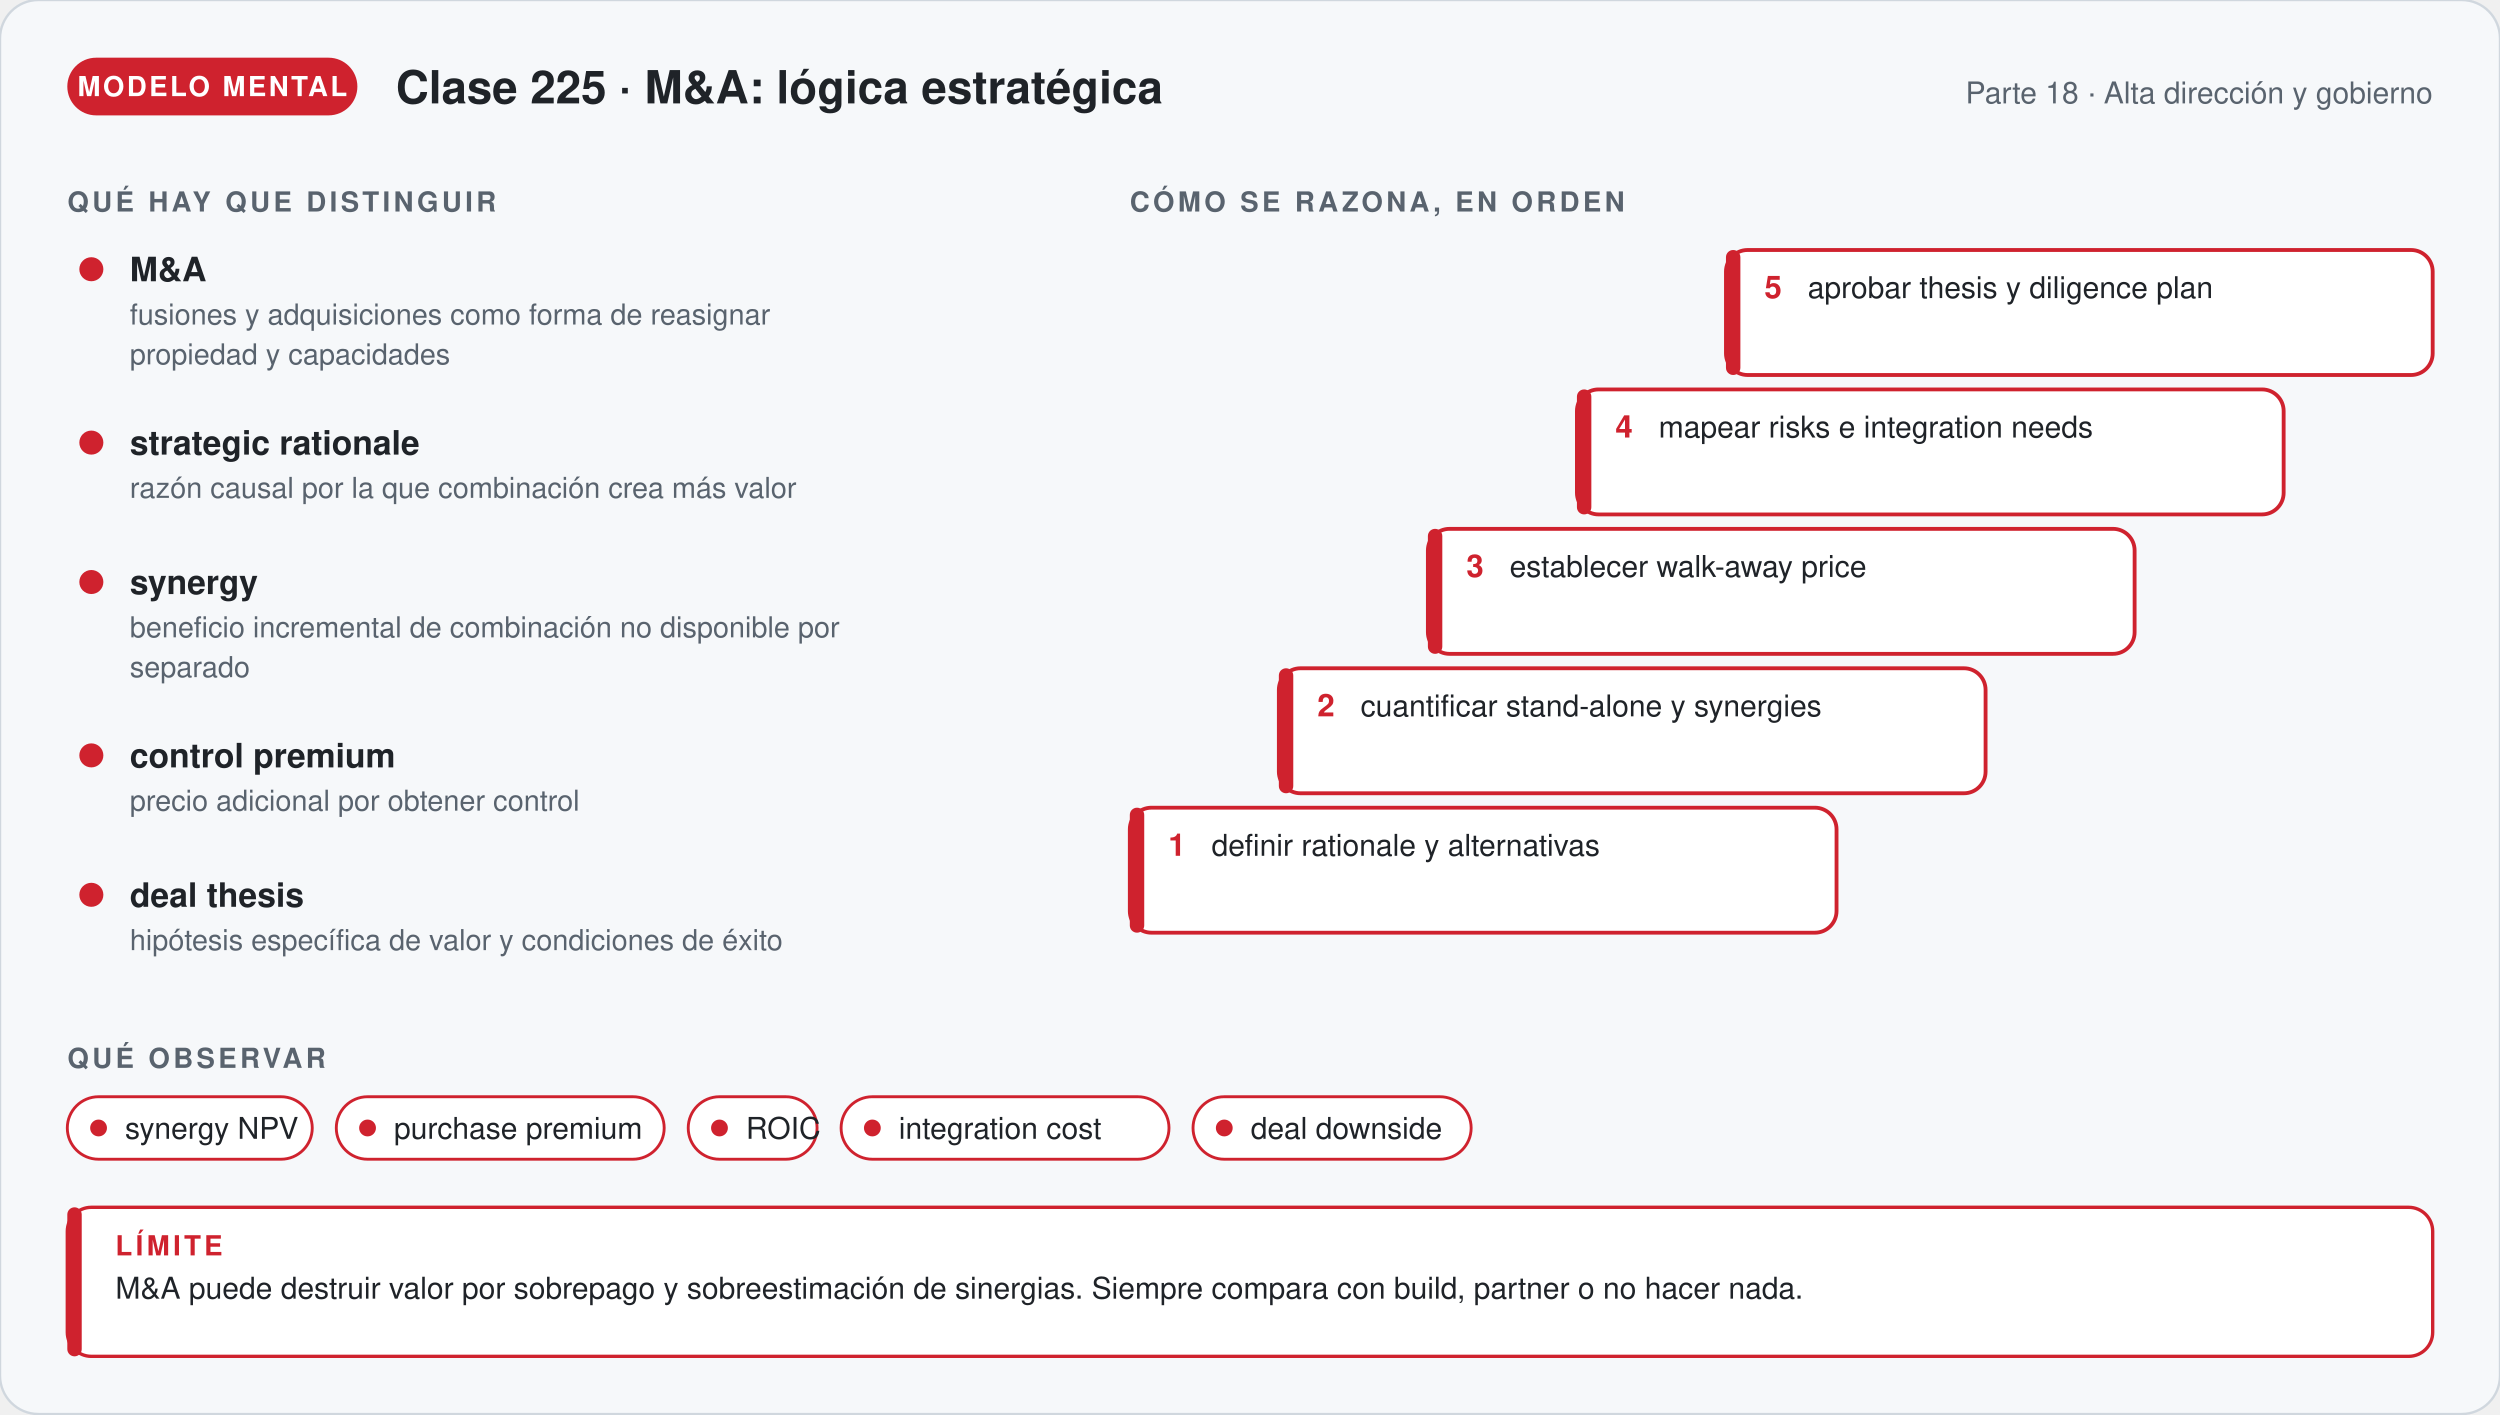
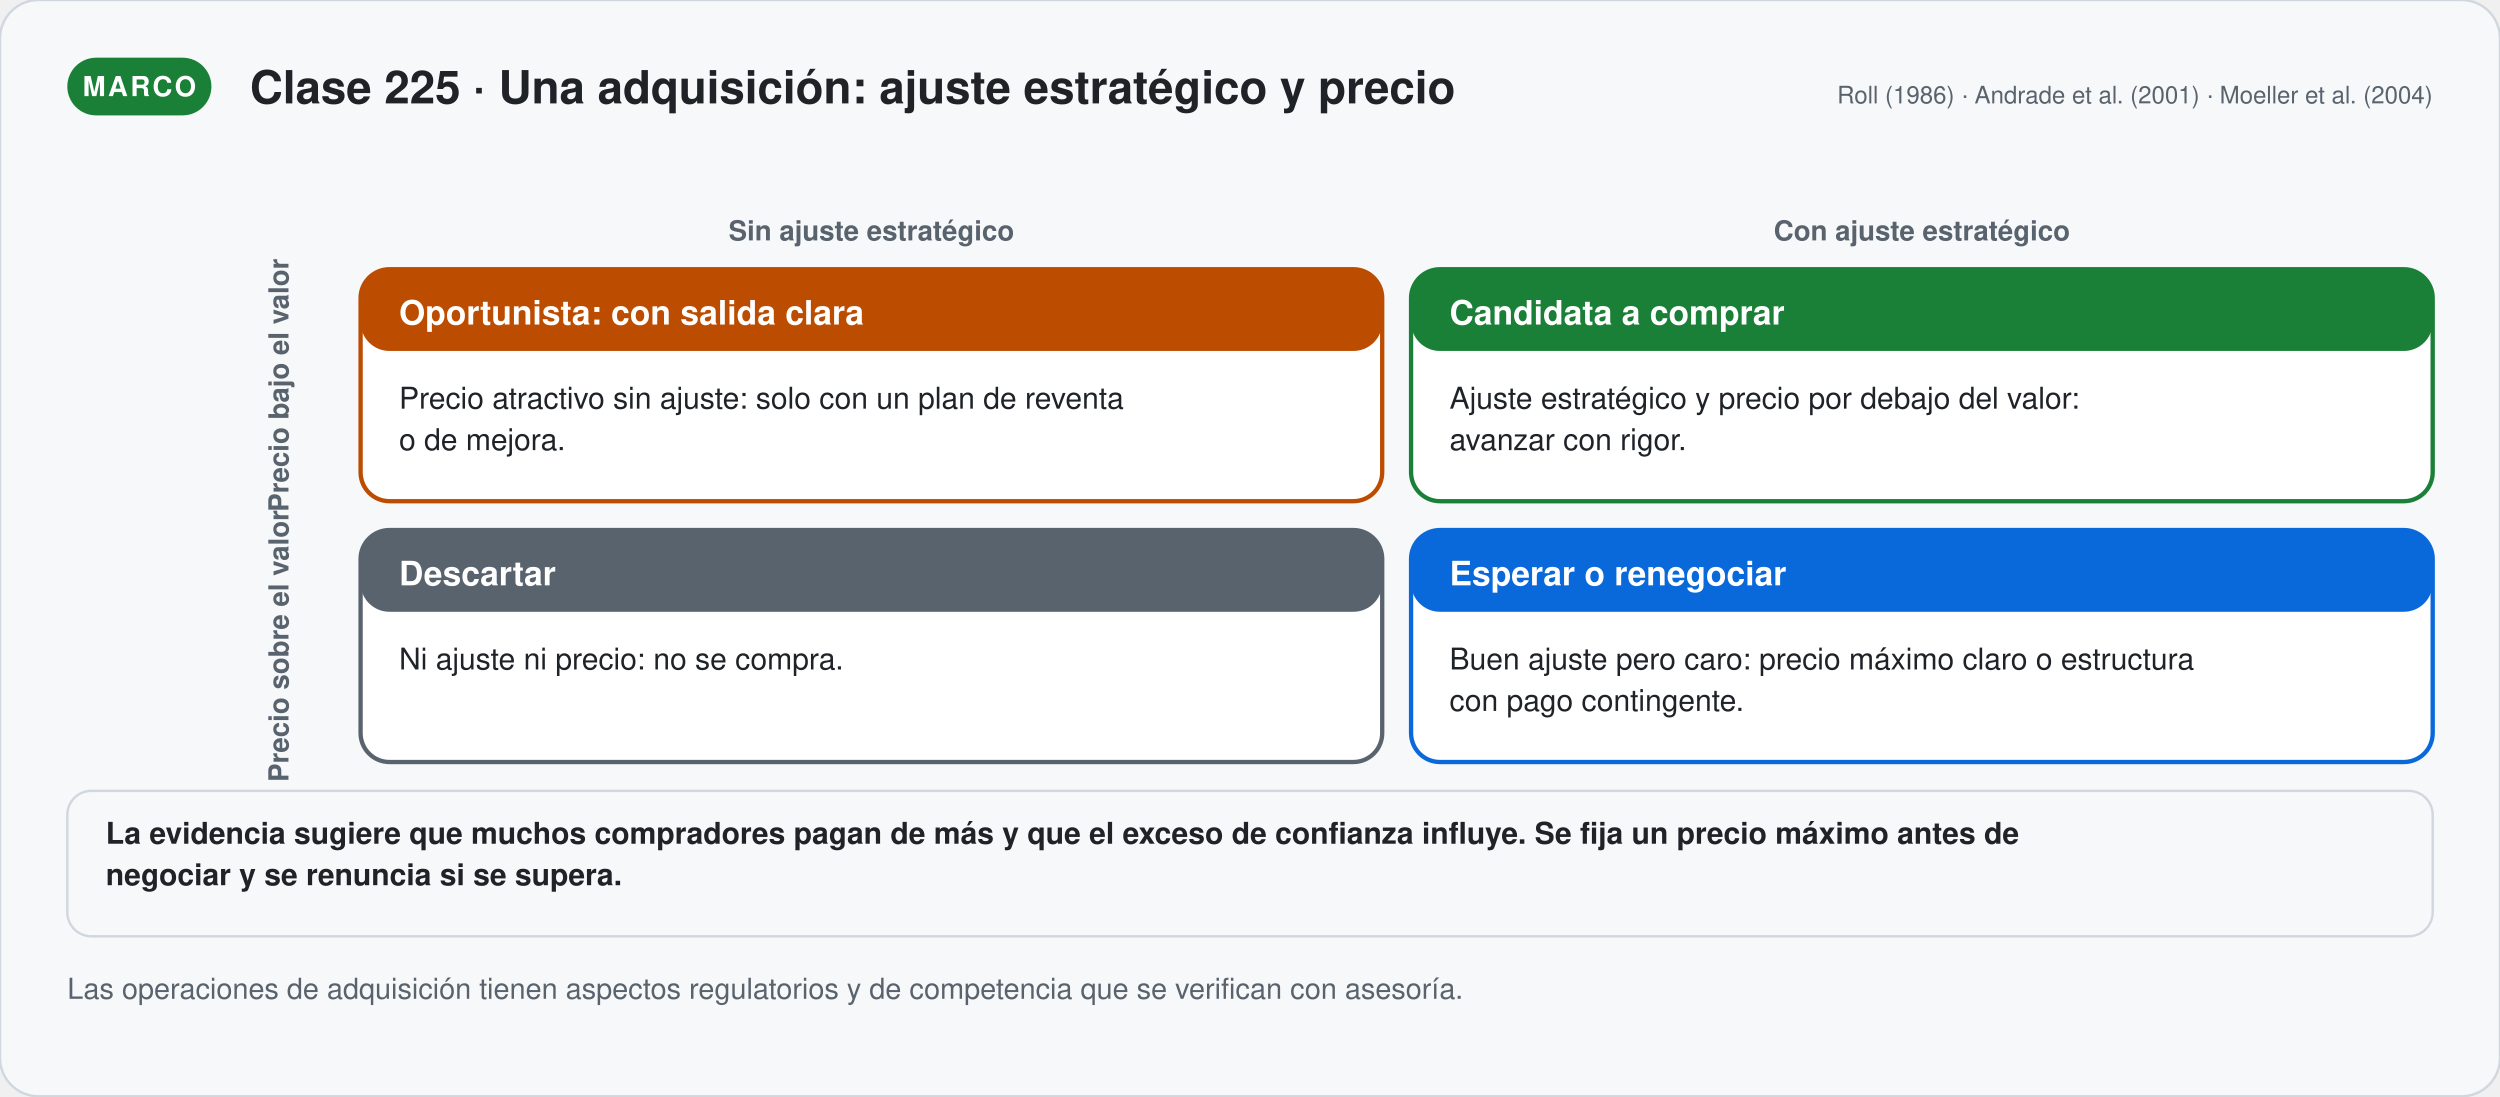
- <svg xmlns="http://www.w3.org/2000/svg" viewBox="0 0 1040 588.24" width="1040" role="img" aria-labelledby="t-g225 d-g225" font-family="'Segoe UI', 'Helvetica Neue', Helvetica, Arial, sans-serif">
+ <svg xmlns="http://www.w3.org/2000/svg" viewBox="0 0 1040 456.06" width="1040" role="img" aria-labelledby="t-s225 d-s225" font-family="'Segoe UI', 'Helvetica Neue', Helvetica, Arial, sans-serif">
  <defs>
-     <marker id="p-g225" viewBox="0 0 10 10" refX="8" refY="5" markerWidth="7" markerHeight="7" orient="auto">
+     <marker id="p-s225" viewBox="0 0 10 10" refX="8" refY="5" markerWidth="7" markerHeight="7" orient="auto">
      <path d="M1,1 L9,5 L1,9 Z" fill="#59636e" />
    </marker>
  </defs>
-   <rect width="1040" height="588.24" rx="16" fill="#f6f8fa" stroke="#d0d7de" />
-   <rect x="28" y="24" width="120.67" height="24" rx="12" fill="#cf222e" />
-   <text x="88.335" y="40" font-size="11.5" font-weight="700" fill="#ffffff" text-anchor="middle" letter-spacing="1">MODELO MENTAL</text>
-   <text x="164.67" y="43" font-size="19" font-weight="700" fill="#1f2328" text-anchor="start">Clase 225 · M&amp;A: lógica estratégica</text>
-   <text x="1012" y="43" font-size="12.5" font-weight="400" fill="#59636e" text-anchor="end">Parte 18 · Alta dirección y gobierno</text>
-   <text x="28" y="88" font-size="11.5" font-weight="700" fill="#59636e" text-anchor="start" letter-spacing="1.4">QUÉ HAY QUE DISTINGUIR</text>
-   <circle cx="38" cy="112" r="5" fill="#cf222e" />
-   <text x="54" y="117" font-size="14" font-weight="700" fill="#1f2328" text-anchor="start">M&amp;A</text>
-   <text x="54" y="135" font-size="12" font-weight="400" fill="#59636e" text-anchor="start">fusiones y adquisiciones como forma de reasignar</text>
-   <text x="54" y="151.56" font-size="12" font-weight="400" fill="#59636e" text-anchor="start">propiedad y capacidades</text>
-   <circle cx="38" cy="184.12" r="5" fill="#cf222e" />
-   <text x="54" y="189.12" font-size="14" font-weight="700" fill="#1f2328" text-anchor="start">strategic rationale</text>
-   <text x="54" y="207.12" font-size="12" font-weight="400" fill="#59636e" text-anchor="start">razón causal por la que combinación crea más valor</text>
-   <circle cx="38" cy="242.12" r="5" fill="#cf222e" />
-   <text x="54" y="247.12" font-size="14" font-weight="700" fill="#1f2328" text-anchor="start">synergy</text>
-   <text x="54" y="265.12" font-size="12" font-weight="400" fill="#59636e" text-anchor="start">beneficio incremental de combinación no disponible por</text>
-   <text x="54" y="281.68" font-size="12" font-weight="400" fill="#59636e" text-anchor="start">separado</text>
-   <circle cx="38" cy="314.24" r="5" fill="#cf222e" />
-   <text x="54" y="319.24" font-size="14" font-weight="700" fill="#1f2328" text-anchor="start">control premium</text>
-   <text x="54" y="337.24" font-size="12" font-weight="400" fill="#59636e" text-anchor="start">precio adicional por obtener control</text>
-   <circle cx="38" cy="372.24" r="5" fill="#cf222e" />
-   <text x="54" y="377.24" font-size="14" font-weight="700" fill="#1f2328" text-anchor="start">deal thesis</text>
-   <text x="54" y="395.24" font-size="12" font-weight="400" fill="#59636e" text-anchor="start">hipótesis específica de valor y condiciones de éxito</text>
-   <text x="470" y="88" font-size="11.5" font-weight="700" fill="#59636e" text-anchor="start" letter-spacing="1.4">CÓMO SE RAZONA, EN ORDEN</text>
-   <rect x="470" y="336" width="294" height="52" rx="9" fill="#ffffff" stroke="#cf222e" stroke-width="1.6" />
-   <rect x="470" y="336" width="6" height="52" rx="3" fill="#cf222e" />
-   <text x="486" y="356" font-size="13" font-weight="800" fill="#cf222e" text-anchor="start">1</text>
-   <text x="504" y="356" font-size="12.5" font-weight="400" fill="#1f2328" text-anchor="start">definir rationale y alternativas</text>
-   <rect x="532" y="278" width="294" height="52" rx="9" fill="#ffffff" stroke="#cf222e" stroke-width="1.6" />
-   <rect x="532" y="278" width="6" height="52" rx="3" fill="#cf222e" />
-   <text x="548" y="298" font-size="13" font-weight="800" fill="#cf222e" text-anchor="start">2</text>
-   <text x="566" y="298" font-size="12.5" font-weight="400" fill="#1f2328" text-anchor="start">cuantificar stand-alone y synergies</text>
-   <rect x="594" y="220" width="294" height="52" rx="9" fill="#ffffff" stroke="#cf222e" stroke-width="1.6" />
-   <rect x="594" y="220" width="6" height="52" rx="3" fill="#cf222e" />
-   <text x="610" y="240" font-size="13" font-weight="800" fill="#cf222e" text-anchor="start">3</text>
-   <text x="628" y="240" font-size="12.5" font-weight="400" fill="#1f2328" text-anchor="start">establecer walk-away price</text>
-   <rect x="656" y="162" width="294" height="52" rx="9" fill="#ffffff" stroke="#cf222e" stroke-width="1.6" />
-   <rect x="656" y="162" width="6" height="52" rx="3" fill="#cf222e" />
-   <text x="672" y="182" font-size="13" font-weight="800" fill="#cf222e" text-anchor="start">4</text>
-   <text x="690" y="182" font-size="12.5" font-weight="400" fill="#1f2328" text-anchor="start">mapear risks e integration needs</text>
-   <rect x="718" y="104" width="294" height="52" rx="9" fill="#ffffff" stroke="#cf222e" stroke-width="1.6" />
-   <rect x="718" y="104" width="6" height="52" rx="3" fill="#cf222e" />
-   <text x="734" y="124" font-size="13" font-weight="800" fill="#cf222e" text-anchor="start">5</text>
-   <text x="752" y="124" font-size="12.5" font-weight="400" fill="#1f2328" text-anchor="start">aprobar thesis y diligence plan</text>
-   <text x="28" y="444.24" font-size="11.5" font-weight="700" fill="#59636e" text-anchor="start" letter-spacing="1.4">QUÉ OBSERVAR</text>
-   <rect x="28" y="456.24" width="101.9" height="26" rx="13" fill="#ffffff" stroke="#cf222e" stroke-width="1.2" />
-   <circle cx="41" cy="469.24" r="3.5" fill="#cf222e" />
-   <text x="52" y="473.74" font-size="12.5" font-weight="400" fill="#1f2328" text-anchor="start">synergy NPV</text>
-   <rect x="139.9" y="456.24" width="136.4" height="26" rx="13" fill="#ffffff" stroke="#cf222e" stroke-width="1.2" />
-   <circle cx="152.9" cy="469.24" r="3.5" fill="#cf222e" />
-   <text x="163.9" y="473.74" font-size="12.5" font-weight="400" fill="#1f2328" text-anchor="start">purchase premium</text>
-   <rect x="286.3" y="456.24" width="53.6" height="26" rx="13" fill="#ffffff" stroke="#cf222e" stroke-width="1.2" />
-   <circle cx="299.3" cy="469.24" r="3.5" fill="#cf222e" />
-   <text x="310.3" y="473.74" font-size="12.5" font-weight="400" fill="#1f2328" text-anchor="start">ROIC</text>
-   <rect x="349.9" y="456.24" width="136.4" height="26" rx="13" fill="#ffffff" stroke="#cf222e" stroke-width="1.2" />
-   <circle cx="362.9" cy="469.24" r="3.5" fill="#cf222e" />
-   <text x="373.9" y="473.74" font-size="12.5" font-weight="400" fill="#1f2328" text-anchor="start">integration cost</text>
-   <rect x="496.3" y="456.24" width="115.7" height="26" rx="13" fill="#ffffff" stroke="#cf222e" stroke-width="1.2" />
-   <circle cx="509.3" cy="469.24" r="3.5" fill="#cf222e" />
-   <text x="520.3" y="473.74" font-size="12.5" font-weight="400" fill="#1f2328" text-anchor="start">deal downside</text>
-   <rect x="28" y="502.24" width="984" height="62" rx="10" fill="#ffffff" stroke="#cf222e" stroke-width="1.4" />
-   <rect x="28" y="502.24" width="6" height="62" rx="3" fill="#cf222e" />
-   <text x="48" y="522.24" font-size="11.5" font-weight="700" fill="#cf222e" text-anchor="start" letter-spacing="1.4">LÍMITE</text>
-   <text x="48" y="540.24" font-size="12.5" font-weight="400" fill="#1f2328" text-anchor="start">M&amp;A puede destruir valor por sobrepago y sobreestimación de sinergias. Siempre compara con build, partner o no hacer nada.</text>
+   <rect width="1040" height="456.06" rx="16" fill="#f6f8fa" stroke="#d0d7de" />
+   <rect x="28" y="24" width="59.95" height="24" rx="12" fill="#1a7f37" />
+   <text x="57.975" y="40" font-size="11.5" font-weight="700" fill="#ffffff" text-anchor="middle" letter-spacing="1">MARCO</text>
+   <text x="103.95" y="43" font-size="19" font-weight="700" fill="#1f2328" text-anchor="start">Clase 225 · Una adquisición: ajuste estratégico y precio</text>
+   <text x="1012" y="43" font-size="10" font-weight="400" fill="#59636e" text-anchor="end">Roll (1986) · Andrade et al. (2001) · Moeller et al. (2004)</text>
+   <text x="362.5" y="100" font-size="11.5" font-weight="700" fill="#59636e" text-anchor="middle">Sin ajuste estratégico</text>
+   <text x="799.5" y="100" font-size="11.5" font-weight="700" fill="#59636e" text-anchor="middle">Con ajuste estratégico</text>
+   <text transform="translate(120,160.25) rotate(-90)" font-size="11.5" font-weight="700" fill="#59636e" text-anchor="middle">Precio bajo el valor</text>
+   <text transform="translate(120,268.75) rotate(-90)" font-size="11.5" font-weight="700" fill="#59636e" text-anchor="middle">Precio sobre el valor</text>
+   <rect x="150" y="112" width="425" height="96.5" rx="12" fill="#ffffff" stroke="#bc4c00" stroke-width="1.8" />
+   <rect x="150.0" y="112.0" width="425.0" height="34" rx="12" fill="#bc4c00" />
+   <text x="166" y="135" font-size="14" font-weight="700" fill="#ffffff" text-anchor="start">Oportunista: con salida clara</text>
+   <text x="166" y="170" font-size="12.5" font-weight="400" fill="#1f2328" text-anchor="start">Precio atractivo sin ajuste: solo con un plan de reventa</text>
+   <text x="166" y="187.25" font-size="12.5" font-weight="400" fill="#1f2328" text-anchor="start">o de mejora.</text>
+   <rect x="587" y="112" width="425" height="96.5" rx="12" fill="#ffffff" stroke="#1a7f37" stroke-width="1.8" />
+   <rect x="587.0" y="112.0" width="425.0" height="34" rx="12" fill="#1a7f37" />
+   <text x="603" y="135" font-size="14" font-weight="700" fill="#ffffff" text-anchor="start">Candidata a comprar</text>
+   <text x="603" y="170" font-size="12.5" font-weight="400" fill="#1f2328" text-anchor="start">Ajuste estratégico y precio por debajo del valor:</text>
+   <text x="603" y="187.25" font-size="12.5" font-weight="400" fill="#1f2328" text-anchor="start">avanzar con rigor.</text>
+   <rect x="150" y="220.5" width="425" height="96.5" rx="12" fill="#ffffff" stroke="#59636e" stroke-width="1.8" />
+   <rect x="150.0" y="220.5" width="425.0" height="34" rx="12" fill="#59636e" />
+   <text x="166" y="243.5" font-size="14" font-weight="700" fill="#ffffff" text-anchor="start">Descartar</text>
+   <text x="166" y="278.5" font-size="12.5" font-weight="400" fill="#1f2328" text-anchor="start">Ni ajuste ni precio: no se compra.</text>
+   <rect x="587" y="220.5" width="425" height="96.5" rx="12" fill="#ffffff" stroke="#0969da" stroke-width="1.8" />
+   <rect x="587.0" y="220.5" width="425.0" height="34" rx="12" fill="#0969da" />
+   <text x="603" y="243.5" font-size="14" font-weight="700" fill="#ffffff" text-anchor="start">Esperar o renegociar</text>
+   <text x="603" y="278.5" font-size="12.5" font-weight="400" fill="#1f2328" text-anchor="start">Buen ajuste pero caro: precio máximo claro o estructura</text>
+   <text x="603" y="295.75" font-size="12.5" font-weight="400" fill="#1f2328" text-anchor="start">con pago contingente.</text>
+   <rect x="28" y="329" width="984" height="60.5" rx="10" fill="#f6f8fa" stroke="#d0d7de" stroke-width="1" />
+   <text x="44" y="351" font-size="12.5" font-weight="600" fill="#1f2328" text-anchor="start">La evidencia sugiere que muchos compradores pagan de más y que el exceso de confianza influye. Se fija un precio máximo antes de</text>
+   <text x="44" y="368.25" font-size="12.5" font-weight="600" fill="#1f2328" text-anchor="start">negociar y se renuncia si se supera.</text>
+   <text x="28" y="415.5" font-size="12" font-weight="400" fill="#59636e" text-anchor="start">Las operaciones de adquisición tienen aspectos regulatorios y de competencia que se verifican con asesoría.</text>
</svg>
